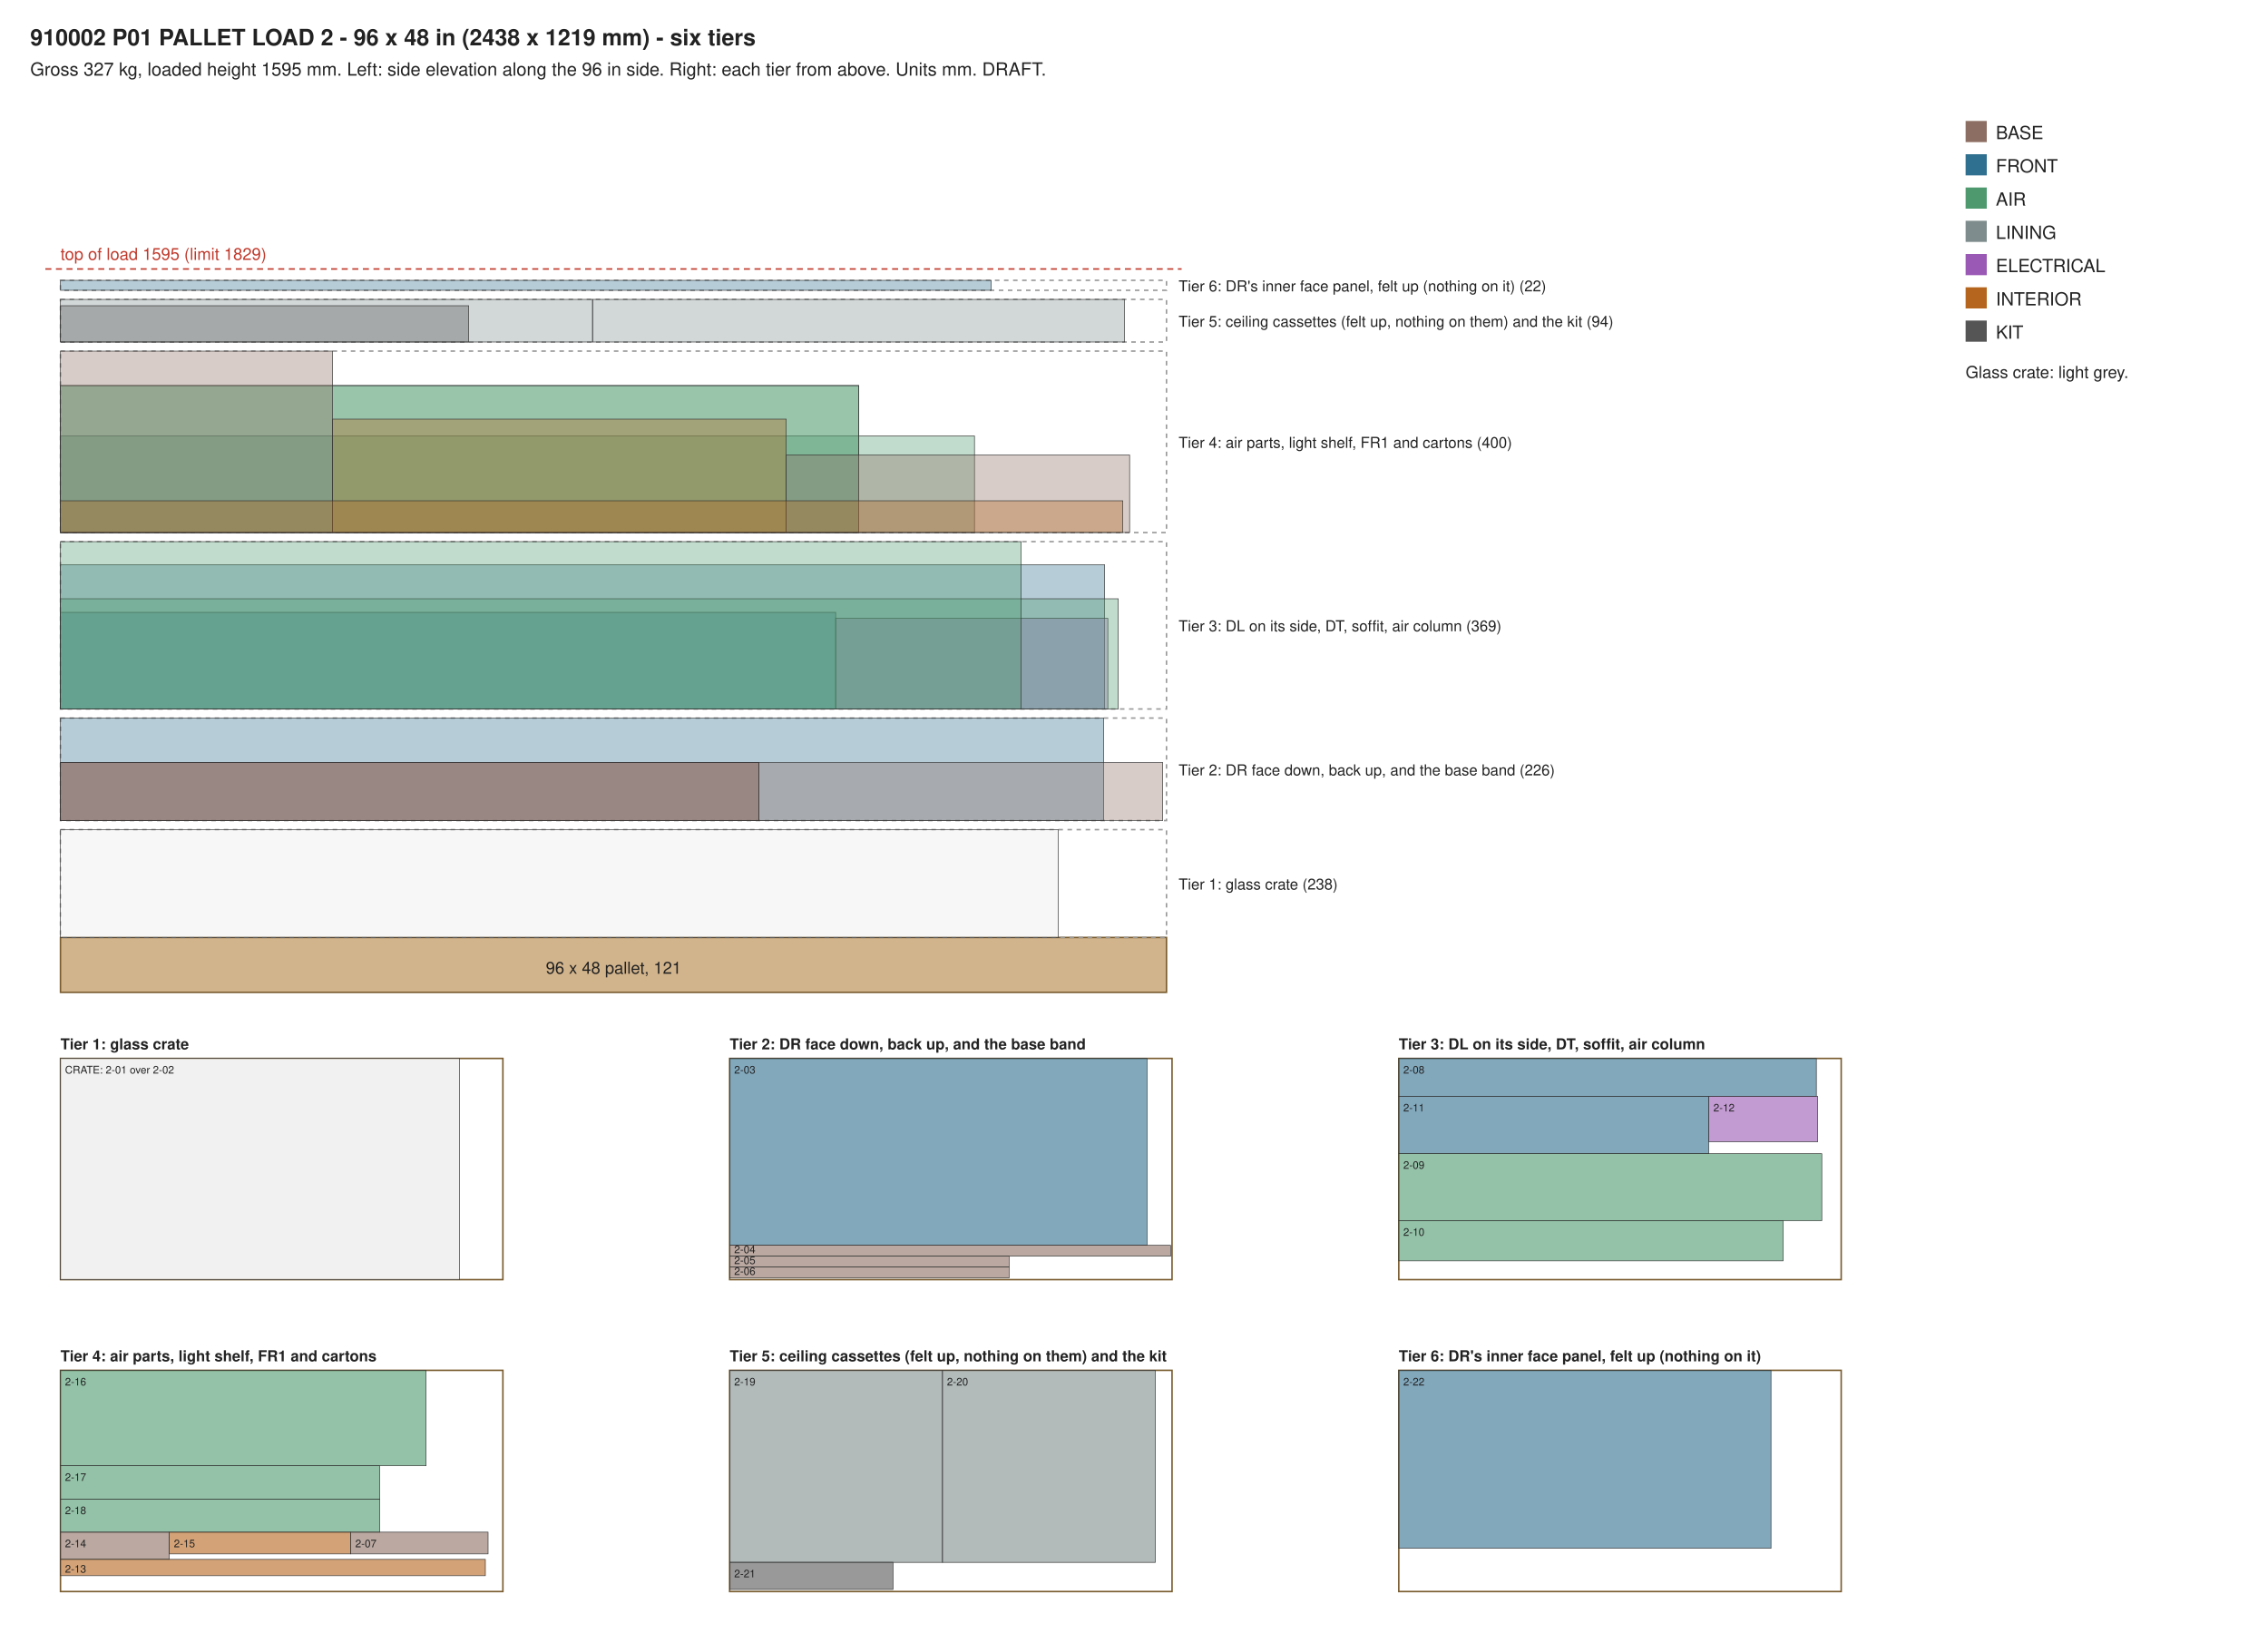
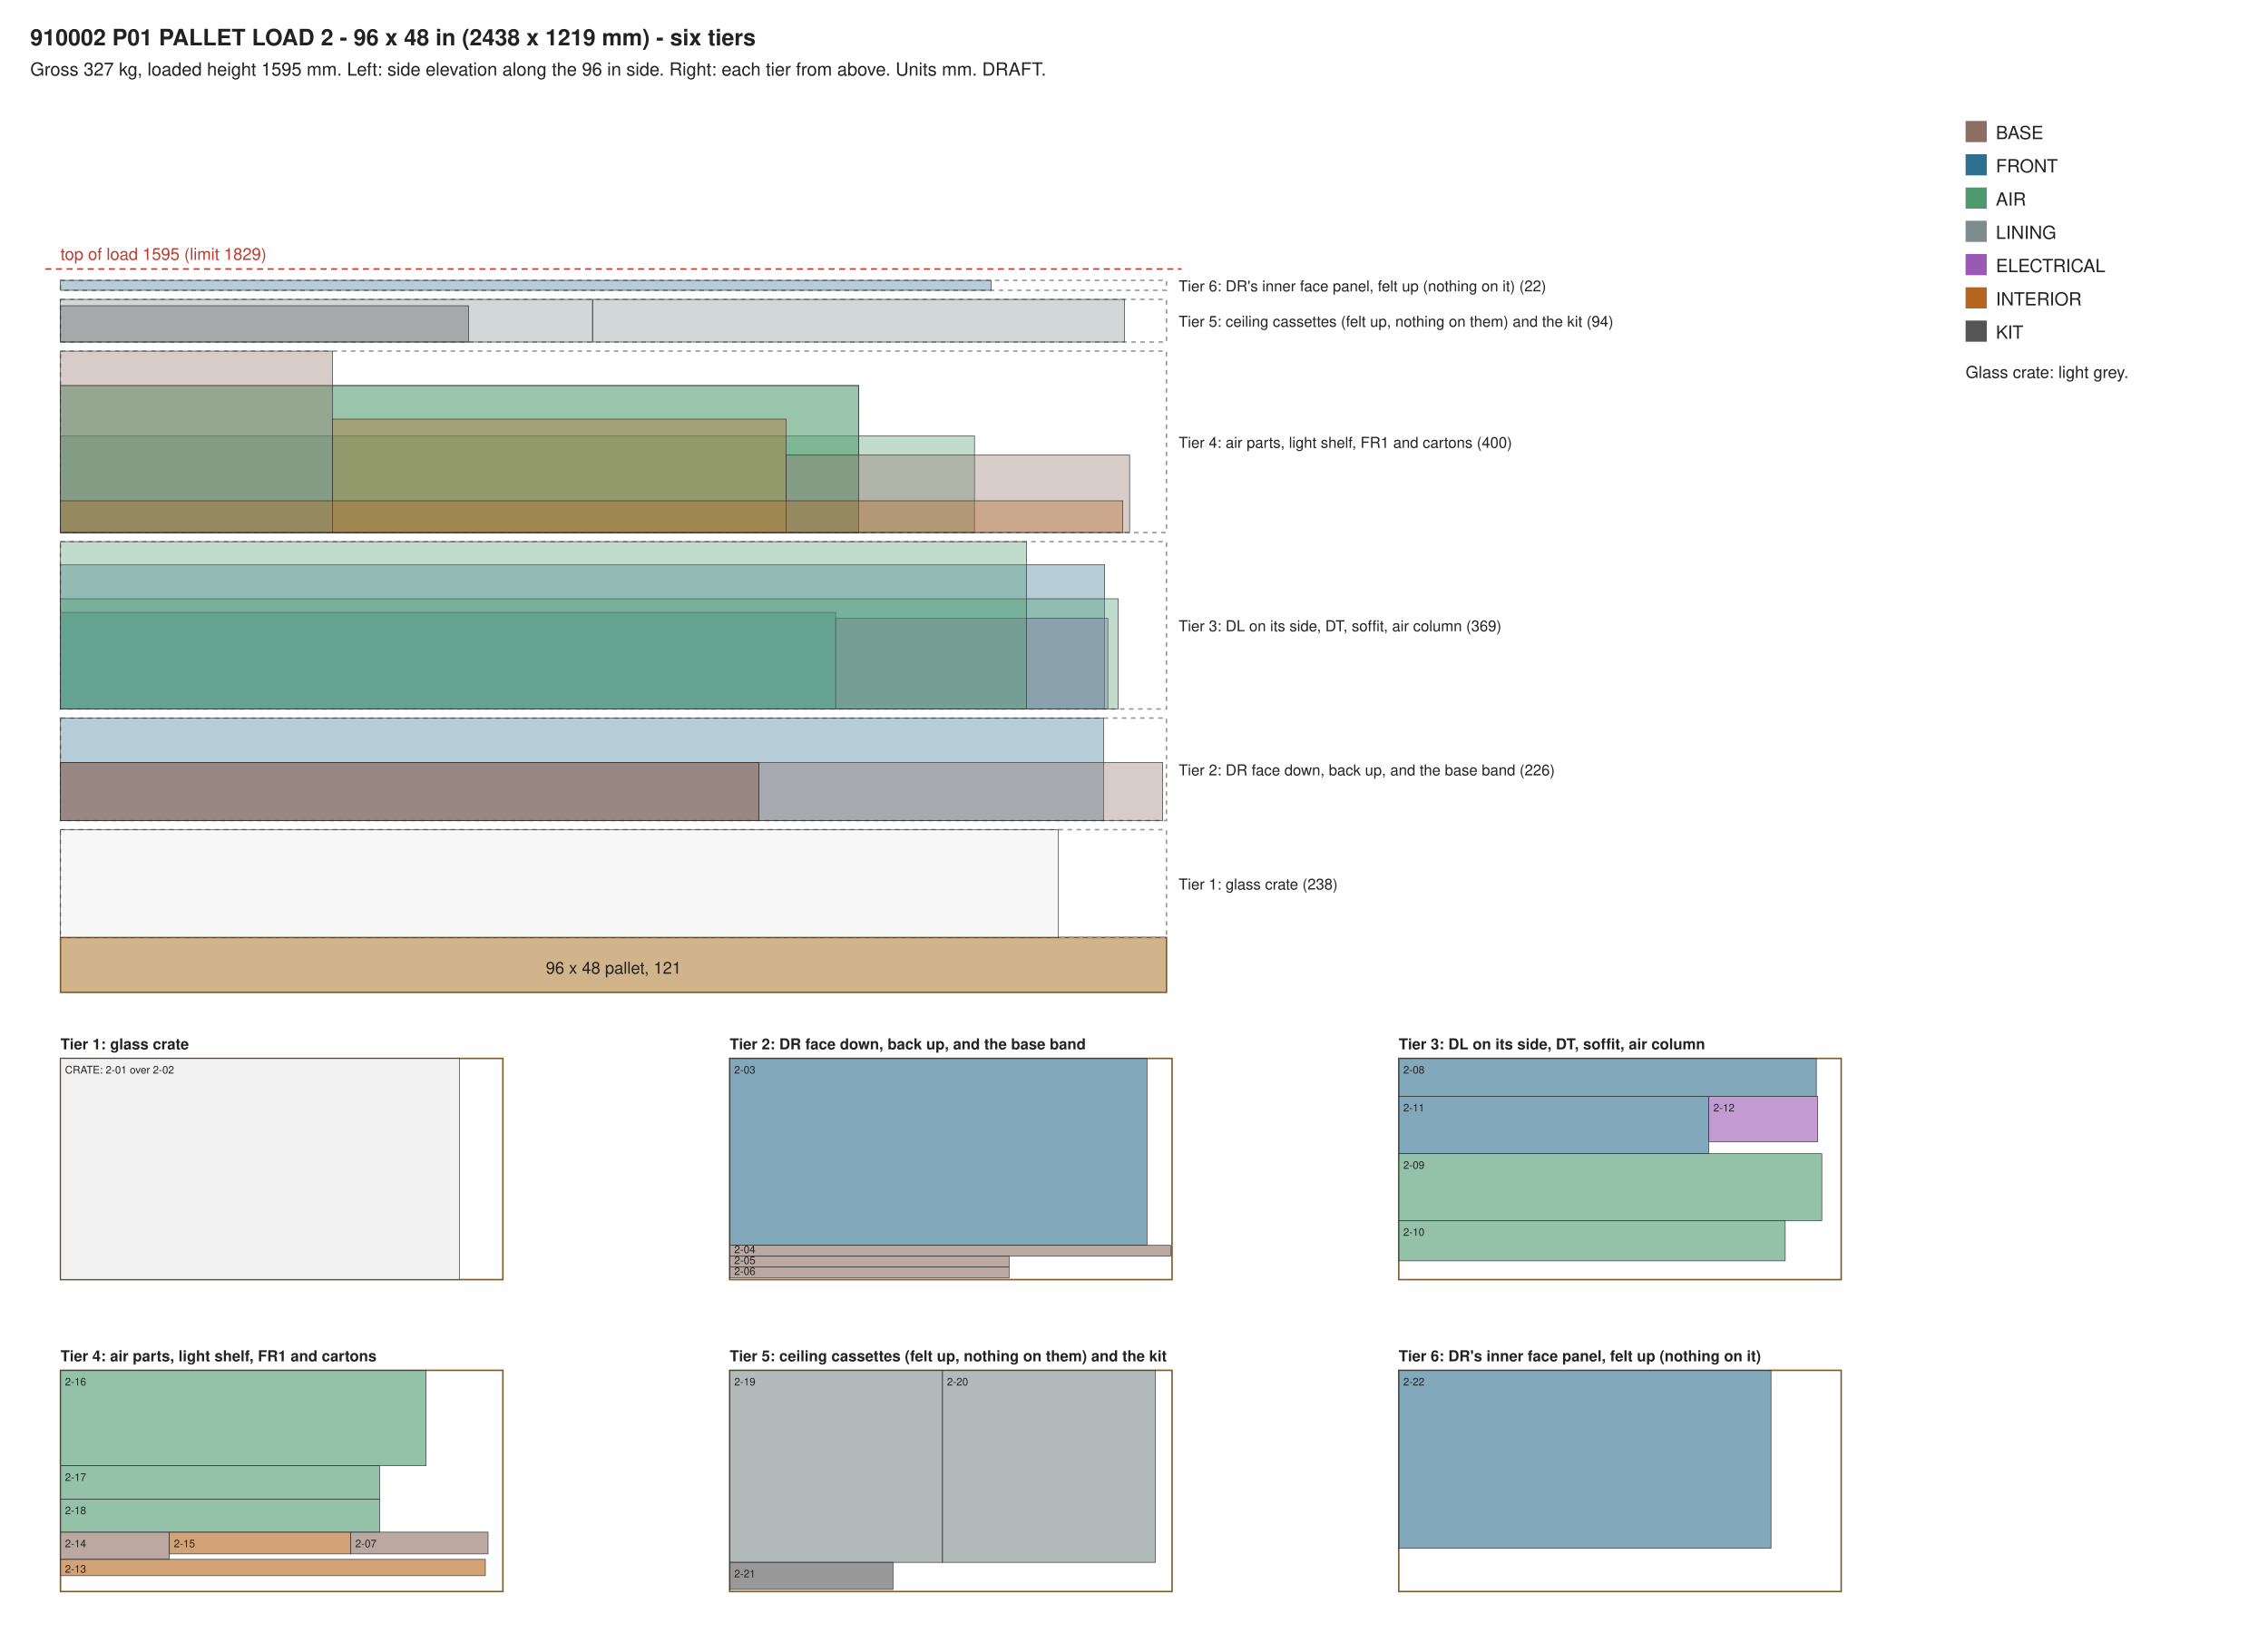
<svg xmlns="http://www.w3.org/2000/svg" width="1500" height="1080" viewBox="0 0 1500 1080">
  <rect width="1500" height="1080" fill="#ffffff" />
  <text x="20.0" y="30.0" font-family="Helvetica, Arial, sans-serif" font-size="15" text-anchor="start" font-weight="bold" fill="#222">910002 P01  PALLET LOAD 2 - 96 x 48 in (2438 x 1219 mm) - six tiers</text>
  <text x="20.0" y="50.0" font-family="Helvetica, Arial, sans-serif" font-size="12" text-anchor="start" font-weight="normal" fill="#222">Gross 327 kg, loaded height 1595 mm. Left: side elevation along the 96 in side. Right: each tier from above. Units mm. DRAFT.</text>
  <rect x="40" y="620" width="731.5" height="36.3" fill="#d2b48c" stroke="#7a5c2e" />
  <text x="405.8" y="644.0" font-family="Helvetica, Arial, sans-serif" font-size="11" text-anchor="middle" font-weight="normal" fill="#222">96 x 48 pallet, 121</text>
  <rect x="40" y="548.7" width="731.5" height="71.3" fill="none" stroke="#999" stroke-dasharray="3 3" />
  <rect x="40.0" y="548.7" width="660.0" height="71.3" fill="#e8e8e8" fill-opacity="0.35" stroke="#333" stroke-width="0.4" />
  <text x="779.5" y="588.3" font-family="Helvetica, Arial, sans-serif" font-size="10" text-anchor="start" font-weight="normal" fill="#222">Tier 1: glass crate (238)</text>
  <rect x="40" y="474.9" width="731.5" height="67.8" fill="none" stroke="#999" stroke-dasharray="3 3" />
  <rect x="40.0" y="474.9" width="690.0" height="67.8" fill="#2f6f8f" fill-opacity="0.35" stroke="#333" stroke-width="0.4" />
  <rect x="40.0" y="504.3" width="729.0" height="38.4" fill="#8d6e63" fill-opacity="0.35" stroke="#333" stroke-width="0.4" />
  <rect x="40.0" y="504.3" width="462.0" height="38.4" fill="#8d6e63" fill-opacity="0.35" stroke="#333" stroke-width="0.4" />
  <rect x="40.0" y="504.3" width="462.0" height="38.4" fill="#8d6e63" fill-opacity="0.35" stroke="#333" stroke-width="0.4" />
  <text x="779.5" y="512.8" font-family="Helvetica, Arial, sans-serif" font-size="10" text-anchor="start" font-weight="normal" fill="#222">Tier 2: DR face down, back up, and the base band (226)</text>
  <rect x="40" y="358.2" width="731.5" height="110.7" fill="none" stroke="#999" stroke-dasharray="3 3" />
  <rect x="40.0" y="373.5" width="690.6" height="95.4" fill="#2f6f8f" fill-opacity="0.35" stroke="#333" stroke-width="0.4" />
  <rect x="40.0" y="405.0" width="512.7" height="63.9" fill="#2f6f8f" fill-opacity="0.35" stroke="#333" stroke-width="0.4" />
  <rect x="552.7" y="408.9" width="180.0" height="60.0" fill="#9b59b6" fill-opacity="0.35" stroke="#333" stroke-width="0.4" />
  <rect x="40.0" y="396.0" width="699.6" height="72.9" fill="#4e9a6e" fill-opacity="0.35" stroke="#333" stroke-width="0.4" />
-   <rect x="40.0" y="358.2" width="635.4" height="110.7" fill="#4e9a6e" fill-opacity="0.35" stroke="#333" stroke-width="0.4" />
+   <rect x="40.0" y="358.2" width="639.0" height="110.7" fill="#4e9a6e" fill-opacity="0.35" stroke="#333" stroke-width="0.4" />
  <text x="779.5" y="417.5" font-family="Helvetica, Arial, sans-serif" font-size="10" text-anchor="start" font-weight="normal" fill="#222">Tier 3: DL on its side, DT, soffit, air column (369)</text>
  <rect x="40" y="232.2" width="731.5" height="120.0" fill="none" stroke="#999" stroke-dasharray="3 3" />
  <rect x="40.0" y="288.3" width="604.5" height="63.9" fill="#4e9a6e" fill-opacity="0.35" stroke="#333" stroke-width="0.4" />
  <rect x="40.0" y="255.0" width="528.0" height="97.2" fill="#4e9a6e" fill-opacity="0.35" stroke="#333" stroke-width="0.4" />
  <rect x="40.0" y="255.0" width="528.0" height="97.2" fill="#4e9a6e" fill-opacity="0.35" stroke="#333" stroke-width="0.4" />
  <rect x="40.0" y="232.2" width="180.0" height="120.0" fill="#8d6e63" fill-opacity="0.35" stroke="#333" stroke-width="0.4" />
  <rect x="220.0" y="277.2" width="300.0" height="75.0" fill="#b5651d" fill-opacity="0.35" stroke="#333" stroke-width="0.4" />
  <rect x="520.0" y="300.9" width="227.1" height="51.3" fill="#8d6e63" fill-opacity="0.35" stroke="#333" stroke-width="0.4" />
  <rect x="40.0" y="331.2" width="702.6" height="21.0" fill="#b5651d" fill-opacity="0.35" stroke="#333" stroke-width="0.4" />
  <text x="779.5" y="296.2" font-family="Helvetica, Arial, sans-serif" font-size="10" text-anchor="start" font-weight="normal" fill="#222">Tier 4: air parts, light shelf, FR1 and cartons (400)</text>
  <rect x="40" y="198.0" width="731.5" height="28.2" fill="none" stroke="#999" stroke-dasharray="3 3" />
  <rect x="40.0" y="198.0" width="351.9" height="28.2" fill="#7f8c8d" fill-opacity="0.35" stroke="#333" stroke-width="0.4" />
  <rect x="391.9" y="198.0" width="351.9" height="28.2" fill="#7f8c8d" fill-opacity="0.35" stroke="#333" stroke-width="0.4" />
  <rect x="40.0" y="202.2" width="270.0" height="24.0" fill="#555555" fill-opacity="0.35" stroke="#333" stroke-width="0.4" />
  <text x="779.5" y="216.1" font-family="Helvetica, Arial, sans-serif" font-size="10" text-anchor="start" font-weight="normal" fill="#222">Tier 5: ceiling cassettes (felt up, nothing on them) and the kit (94)</text>
  <rect x="40" y="185.4" width="731.5" height="6.6" fill="none" stroke="#999" stroke-dasharray="3 3" />
  <rect x="40.0" y="185.4" width="615.6" height="6.6" fill="#2f6f8f" fill-opacity="0.35" stroke="#333" stroke-width="0.4" />
  <text x="779.5" y="192.7" font-family="Helvetica, Arial, sans-serif" font-size="10" text-anchor="start" font-weight="normal" fill="#222">Tier 6: DR's inner face panel, felt up (nothing on it) (22)</text>
  <line x1="30" y1="177.9" x2="781.5" y2="177.9" stroke="#c0392b" stroke-dasharray="4 3" />
  <text x="40.0" y="171.9" font-family="Helvetica, Arial, sans-serif" font-size="11" text-anchor="start" font-weight="normal" fill="#c0392b">top of load 1595 (limit 1829)</text>
  <text x="40.0" y="694.0" font-family="Helvetica, Arial, sans-serif" font-size="10" text-anchor="start" font-weight="bold" fill="#222">Tier 1: glass crate</text>
  <rect x="40.0" y="700.0" width="292.6" height="146.3" fill="none" stroke="#7a5c2e" />
  <rect x="40.0" y="700.0" width="264.0" height="146.3" fill="#e8e8e8" fill-opacity="0.6" stroke="#333" stroke-width="0.4" />
  <text x="43.0" y="710.0" font-family="Helvetica, Arial, sans-serif" font-size="7" text-anchor="start" font-weight="normal" fill="#222">CRATE: 2-01 over 2-02</text>
  <text x="482.6" y="694.0" font-family="Helvetica, Arial, sans-serif" font-size="10" text-anchor="start" font-weight="bold" fill="#222">Tier 2: DR face down, back up, and the base band</text>
  <rect x="482.56" y="700.0" width="292.6" height="146.3" fill="none" stroke="#7a5c2e" />
  <rect x="482.6" y="700.0" width="276.0" height="123.6" fill="#2f6f8f" fill-opacity="0.6" stroke="#333" stroke-width="0.4" />
  <text x="485.6" y="710.0" font-family="Helvetica, Arial, sans-serif" font-size="7" text-anchor="start" font-weight="normal" fill="#222">2-03</text>
  <rect x="482.6" y="823.6" width="291.6" height="7.2" fill="#8d6e63" fill-opacity="0.6" stroke="#333" stroke-width="0.4" />
  <text x="485.6" y="828.8" font-family="Helvetica, Arial, sans-serif" font-size="7" text-anchor="start" font-weight="normal" fill="#222">2-04</text>
  <rect x="482.6" y="830.8" width="184.8" height="7.2" fill="#8d6e63" fill-opacity="0.6" stroke="#333" stroke-width="0.4" />
  <text x="485.6" y="836.0" font-family="Helvetica, Arial, sans-serif" font-size="7" text-anchor="start" font-weight="normal" fill="#222">2-05</text>
  <rect x="482.6" y="838.0" width="184.8" height="7.2" fill="#8d6e63" fill-opacity="0.6" stroke="#333" stroke-width="0.4" />
  <text x="485.6" y="843.2" font-family="Helvetica, Arial, sans-serif" font-size="7" text-anchor="start" font-weight="normal" fill="#222">2-06</text>
  <text x="925.1" y="694.0" font-family="Helvetica, Arial, sans-serif" font-size="10" text-anchor="start" font-weight="bold" fill="#222">Tier 3: DL on its side, DT, soffit, air column</text>
  <rect x="925.12" y="700.0" width="292.6" height="146.3" fill="none" stroke="#7a5c2e" />
  <rect x="925.1" y="700.0" width="276.2" height="25.1" fill="#2f6f8f" fill-opacity="0.6" stroke="#333" stroke-width="0.4" />
  <text x="928.1" y="710.0" font-family="Helvetica, Arial, sans-serif" font-size="7" text-anchor="start" font-weight="normal" fill="#222">2-08</text>
  <rect x="925.1" y="725.1" width="205.1" height="37.9" fill="#2f6f8f" fill-opacity="0.6" stroke="#333" stroke-width="0.4" />
  <text x="928.1" y="735.1" font-family="Helvetica, Arial, sans-serif" font-size="7" text-anchor="start" font-weight="normal" fill="#222">2-11</text>
  <rect x="1130.2" y="725.1" width="72.0" height="30.0" fill="#9b59b6" fill-opacity="0.6" stroke="#333" stroke-width="0.4" />
  <text x="1133.2" y="735.1" font-family="Helvetica, Arial, sans-serif" font-size="7" text-anchor="start" font-weight="normal" fill="#222">2-12</text>
  <rect x="925.1" y="763.0" width="279.8" height="44.3" fill="#4e9a6e" fill-opacity="0.6" stroke="#333" stroke-width="0.4" />
  <text x="928.1" y="773.0" font-family="Helvetica, Arial, sans-serif" font-size="7" text-anchor="start" font-weight="normal" fill="#222">2-09</text>
-   <rect x="925.1" y="807.3" width="254.2" height="26.6" fill="#4e9a6e" fill-opacity="0.6" stroke="#333" stroke-width="0.4" />
+   <rect x="925.1" y="807.3" width="255.6" height="26.6" fill="#4e9a6e" fill-opacity="0.6" stroke="#333" stroke-width="0.4" />
  <text x="928.1" y="817.3" font-family="Helvetica, Arial, sans-serif" font-size="7" text-anchor="start" font-weight="normal" fill="#222">2-10</text>
  <text x="40.0" y="900.3" font-family="Helvetica, Arial, sans-serif" font-size="10" text-anchor="start" font-weight="bold" fill="#222">Tier 4: air parts, light shelf, FR1 and cartons</text>
  <rect x="40.0" y="906.28" width="292.6" height="146.3" fill="none" stroke="#7a5c2e" />
  <rect x="40.0" y="906.3" width="241.8" height="63.1" fill="#4e9a6e" fill-opacity="0.6" stroke="#333" stroke-width="0.4" />
  <text x="43.0" y="916.3" font-family="Helvetica, Arial, sans-serif" font-size="7" text-anchor="start" font-weight="normal" fill="#222">2-16</text>
  <rect x="40.0" y="969.4" width="211.2" height="22.0" fill="#4e9a6e" fill-opacity="0.6" stroke="#333" stroke-width="0.4" />
  <text x="43.0" y="979.4" font-family="Helvetica, Arial, sans-serif" font-size="7" text-anchor="start" font-weight="normal" fill="#222">2-17</text>
  <rect x="40.0" y="991.4" width="211.2" height="22.0" fill="#4e9a6e" fill-opacity="0.6" stroke="#333" stroke-width="0.4" />
  <text x="43.0" y="1001.4" font-family="Helvetica, Arial, sans-serif" font-size="7" text-anchor="start" font-weight="normal" fill="#222">2-18</text>
  <rect x="40.0" y="1013.3" width="72.0" height="18.0" fill="#8d6e63" fill-opacity="0.6" stroke="#333" stroke-width="0.4" />
  <text x="43.0" y="1023.3" font-family="Helvetica, Arial, sans-serif" font-size="7" text-anchor="start" font-weight="normal" fill="#222">2-14</text>
  <rect x="112.0" y="1013.3" width="120.0" height="14.4" fill="#b5651d" fill-opacity="0.6" stroke="#333" stroke-width="0.4" />
  <text x="115.0" y="1023.3" font-family="Helvetica, Arial, sans-serif" font-size="7" text-anchor="start" font-weight="normal" fill="#222">2-15</text>
  <rect x="232.0" y="1013.3" width="90.8" height="14.4" fill="#8d6e63" fill-opacity="0.6" stroke="#333" stroke-width="0.4" />
  <text x="235.0" y="1023.3" font-family="Helvetica, Arial, sans-serif" font-size="7" text-anchor="start" font-weight="normal" fill="#222">2-07</text>
  <rect x="40.0" y="1031.3" width="281.0" height="10.8" fill="#b5651d" fill-opacity="0.6" stroke="#333" stroke-width="0.4" />
  <text x="43.0" y="1040.1" font-family="Helvetica, Arial, sans-serif" font-size="7" text-anchor="start" font-weight="normal" fill="#222">2-13</text>
  <text x="482.6" y="900.3" font-family="Helvetica, Arial, sans-serif" font-size="10" text-anchor="start" font-weight="bold" fill="#222">Tier 5: ceiling cassettes (felt up, nothing on them) and the kit</text>
  <rect x="482.56" y="906.28" width="292.6" height="146.3" fill="none" stroke="#7a5c2e" />
  <rect x="482.6" y="906.3" width="140.8" height="127.0" fill="#7f8c8d" fill-opacity="0.6" stroke="#333" stroke-width="0.4" />
  <text x="485.6" y="916.3" font-family="Helvetica, Arial, sans-serif" font-size="7" text-anchor="start" font-weight="normal" fill="#222">2-19</text>
  <rect x="623.3" y="906.3" width="140.8" height="127.0" fill="#7f8c8d" fill-opacity="0.6" stroke="#333" stroke-width="0.4" />
  <text x="626.3" y="916.3" font-family="Helvetica, Arial, sans-serif" font-size="7" text-anchor="start" font-weight="normal" fill="#222">2-20</text>
  <rect x="482.6" y="1033.2" width="108.0" height="18.0" fill="#555555" fill-opacity="0.6" stroke="#333" stroke-width="0.4" />
  <text x="485.6" y="1043.2" font-family="Helvetica, Arial, sans-serif" font-size="7" text-anchor="start" font-weight="normal" fill="#222">2-21</text>
  <text x="925.1" y="900.3" font-family="Helvetica, Arial, sans-serif" font-size="10" text-anchor="start" font-weight="bold" fill="#222">Tier 6: DR's inner face panel, felt up (nothing on it)</text>
  <rect x="925.12" y="906.28" width="292.6" height="146.3" fill="none" stroke="#7a5c2e" />
  <rect x="925.1" y="906.3" width="246.2" height="117.7" fill="#2f6f8f" fill-opacity="0.6" stroke="#333" stroke-width="0.4" />
  <text x="928.1" y="916.3" font-family="Helvetica, Arial, sans-serif" font-size="7" text-anchor="start" font-weight="normal" fill="#222">2-22</text>
  <rect x="1300" y="80" width="14" height="14" fill="#8d6e63" />
  <text x="1320.0" y="92.0" font-family="Helvetica, Arial, sans-serif" font-size="12" text-anchor="start" font-weight="normal" fill="#222">BASE</text>
  <rect x="1300" y="102" width="14" height="14" fill="#2f6f8f" />
  <text x="1320.0" y="114.0" font-family="Helvetica, Arial, sans-serif" font-size="12" text-anchor="start" font-weight="normal" fill="#222">FRONT</text>
  <rect x="1300" y="124" width="14" height="14" fill="#4e9a6e" />
  <text x="1320.0" y="136.0" font-family="Helvetica, Arial, sans-serif" font-size="12" text-anchor="start" font-weight="normal" fill="#222">AIR</text>
  <rect x="1300" y="146" width="14" height="14" fill="#7f8c8d" />
  <text x="1320.0" y="158.0" font-family="Helvetica, Arial, sans-serif" font-size="12" text-anchor="start" font-weight="normal" fill="#222">LINING</text>
  <rect x="1300" y="168" width="14" height="14" fill="#9b59b6" />
  <text x="1320.0" y="180.0" font-family="Helvetica, Arial, sans-serif" font-size="12" text-anchor="start" font-weight="normal" fill="#222">ELECTRICAL</text>
  <rect x="1300" y="190" width="14" height="14" fill="#b5651d" />
  <text x="1320.0" y="202.0" font-family="Helvetica, Arial, sans-serif" font-size="12" text-anchor="start" font-weight="normal" fill="#222">INTERIOR</text>
  <rect x="1300" y="212" width="14" height="14" fill="#555555" />
  <text x="1320.0" y="224.0" font-family="Helvetica, Arial, sans-serif" font-size="12" text-anchor="start" font-weight="normal" fill="#222">KIT</text>
  <text x="1300.0" y="250.0" font-family="Helvetica, Arial, sans-serif" font-size="11" text-anchor="start" font-weight="normal" fill="#222">Glass crate: light grey.</text>
</svg>
